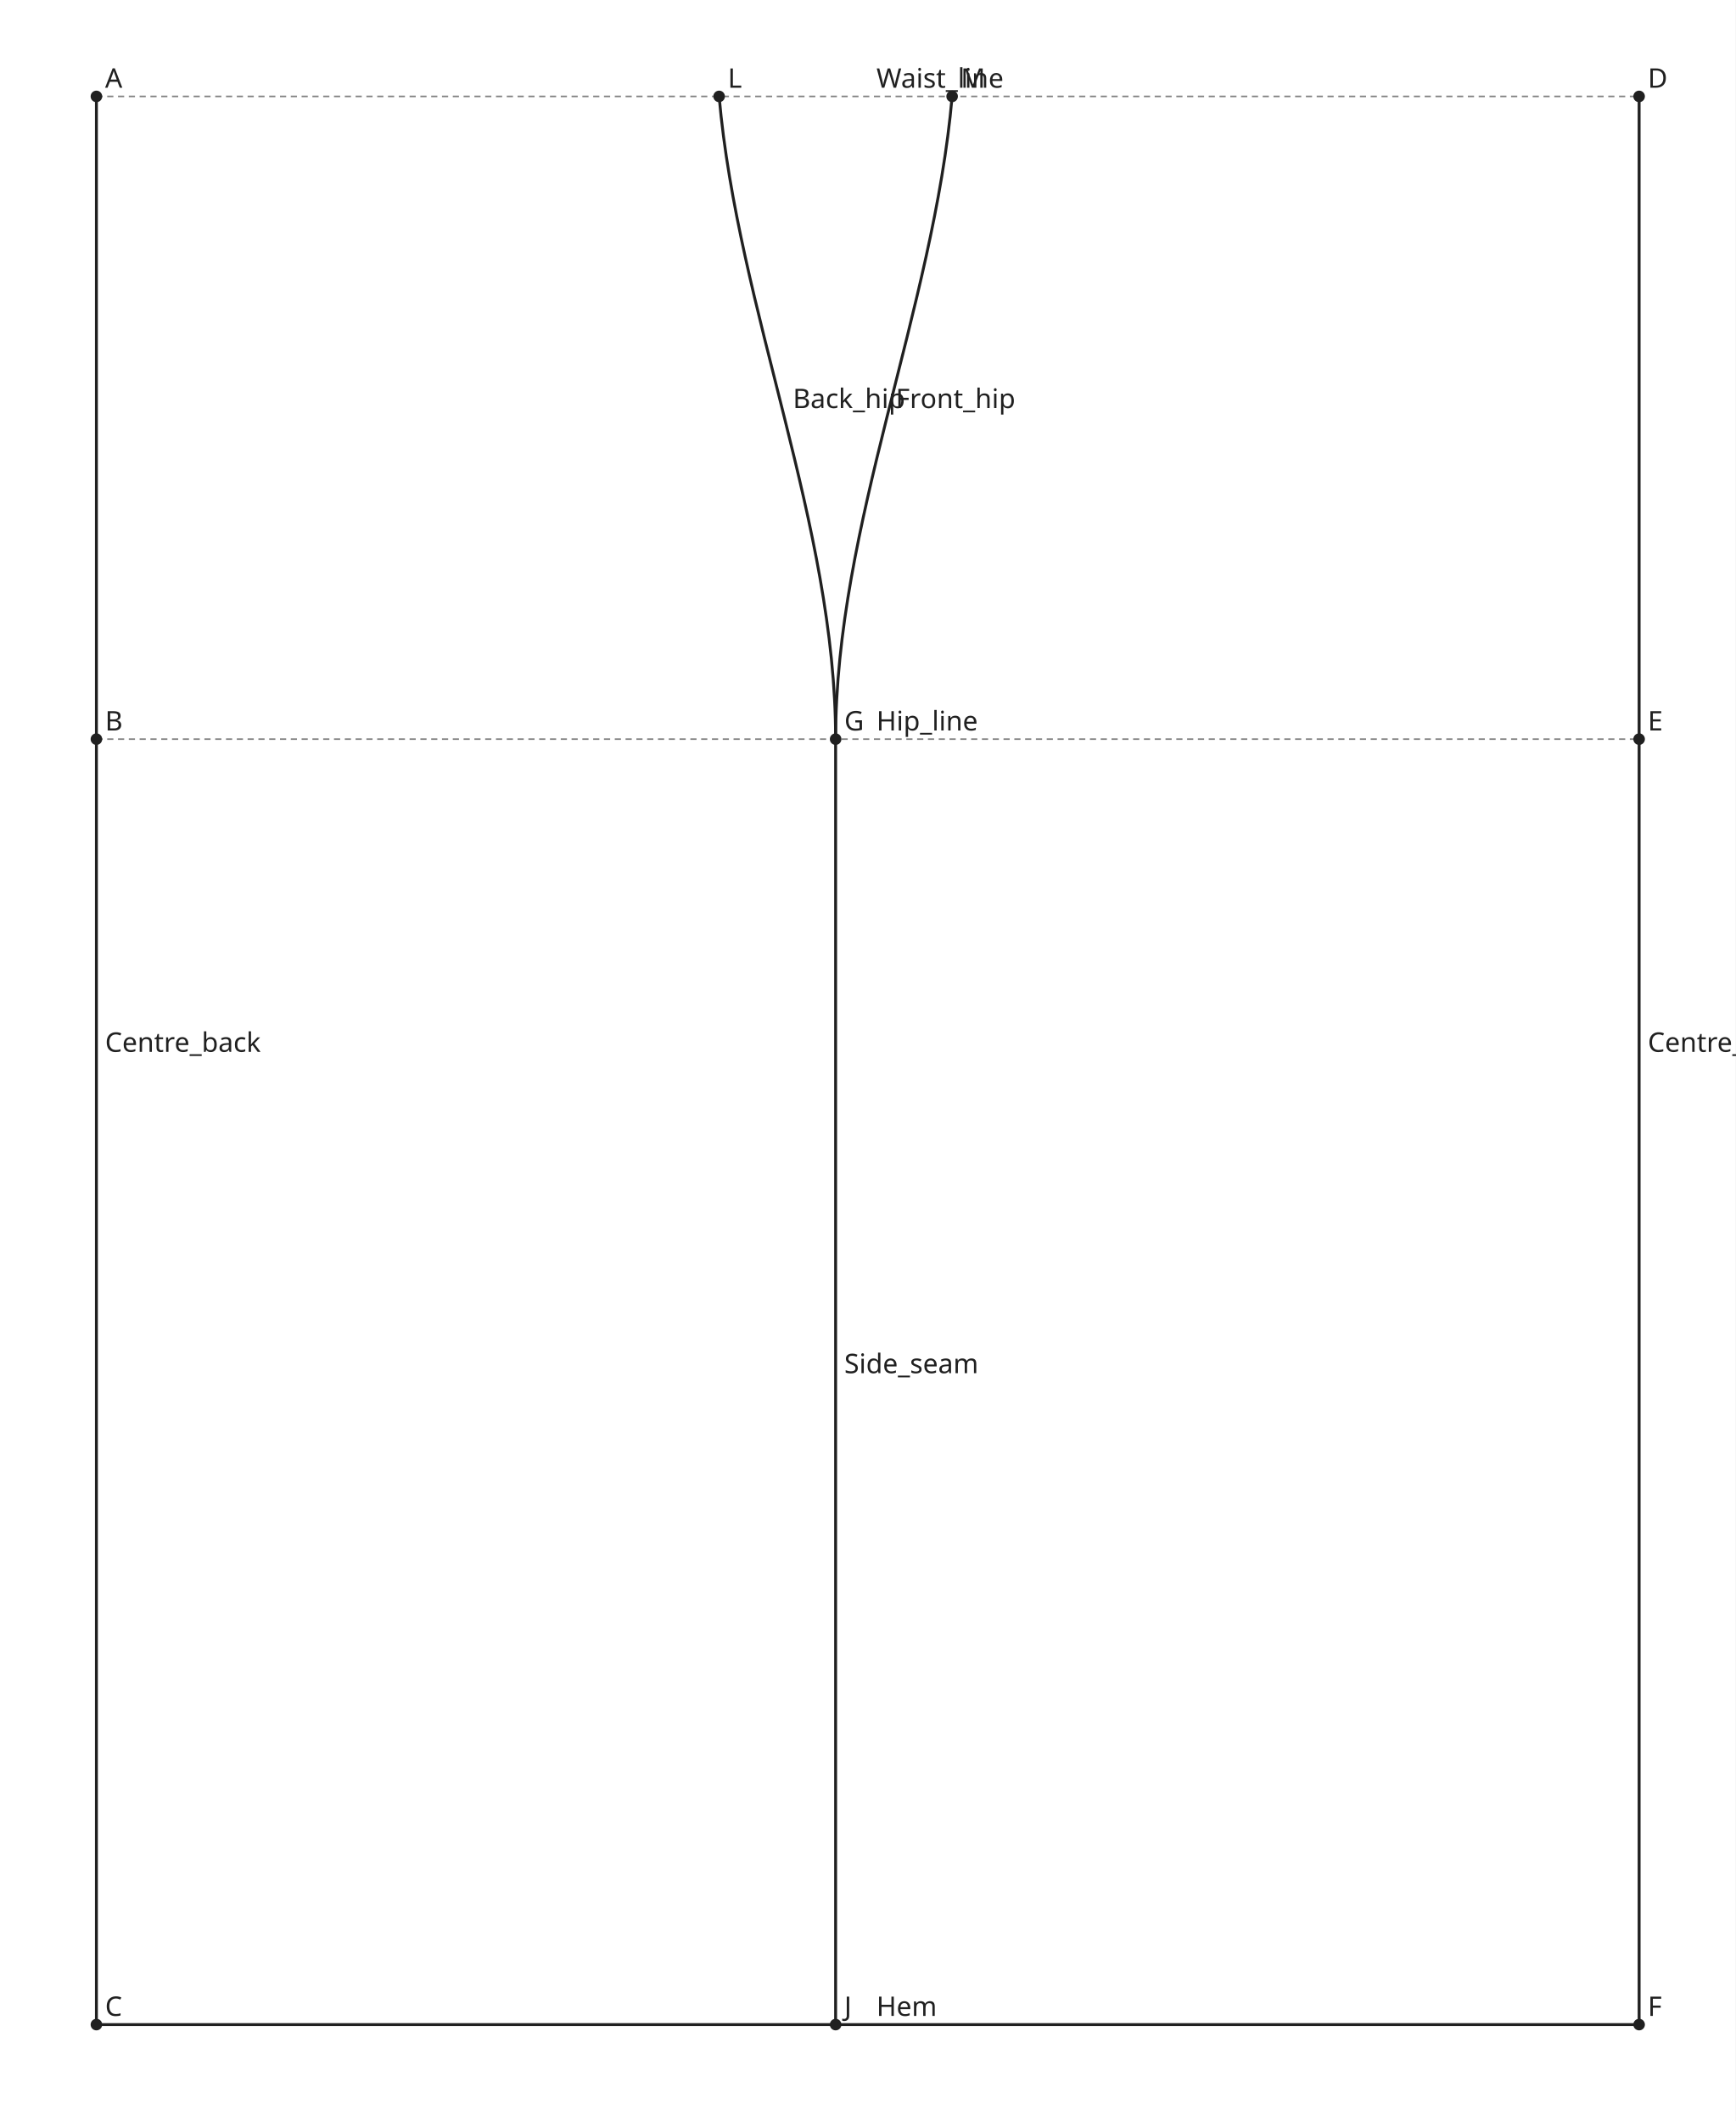
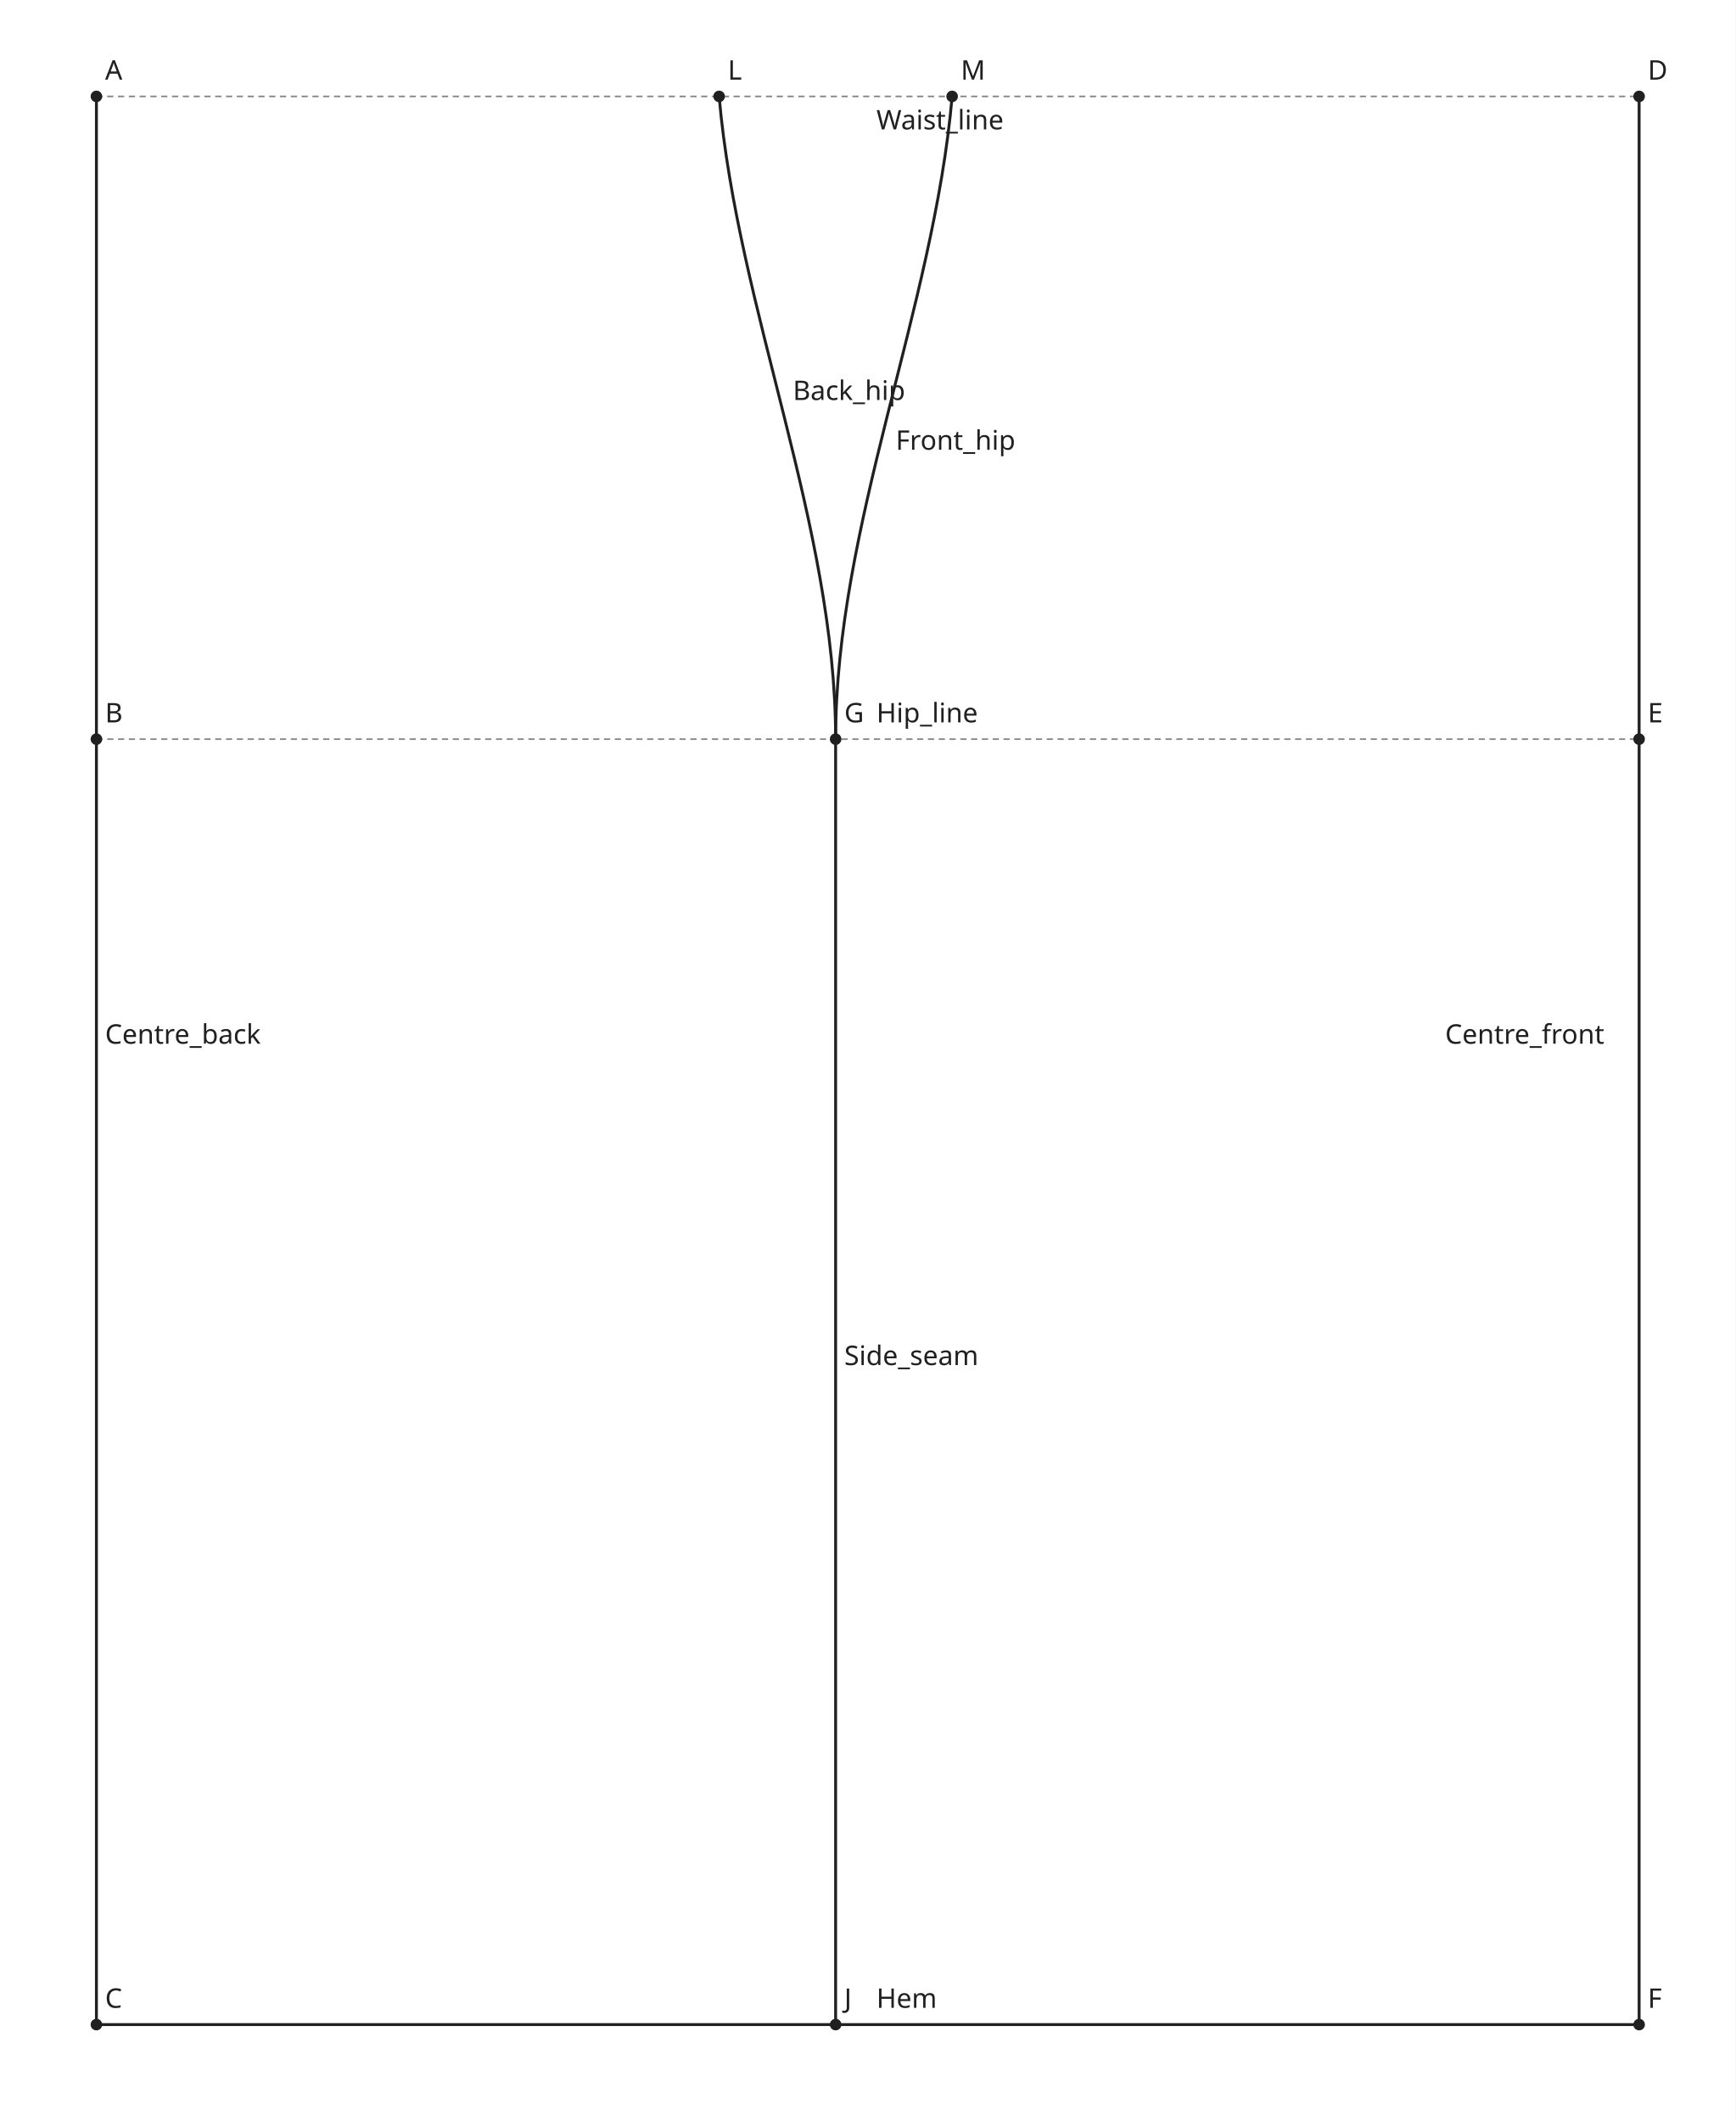
<svg xmlns="http://www.w3.org/2000/svg" width="540mm" height="660mm" viewBox="-30 -30 540 660">
  <rect x="-30" y="-30" width="540" height="660" fill="#ffffff" />
  <path data-id="14" data-name="Waist_line" d="M 0 0 L 480 0" fill="none" stroke="#808080" stroke-width="0.48" stroke-dasharray="1.92 1.44" />
-   <text x="242.7" y="-2.7" font-family="sans-serif" font-size="8.4" fill="#202020">Waist_line</text>
  <path data-id="16" data-name="Hip_line" d="M 0 200 L 480 200" fill="none" stroke="#808080" stroke-width="0.48" stroke-dasharray="1.92 1.44" />
-   <text x="242.7" y="197.3" font-family="sans-serif" font-size="8.4" fill="#202020">Hip_line</text>
  <path data-id="18" data-name="Centre_back" d="M 0 0 L 0 600" fill="none" stroke="#202020" stroke-width="0.9" />
-   <text x="2.7" y="297.3" font-family="sans-serif" font-size="8.4" fill="#202020">Centre_back</text>
  <path data-id="19" data-name="Centre_front" d="M 480 0 L 480 600" fill="none" stroke="#202020" stroke-width="0.9" />
-   <text x="482.7" y="297.3" font-family="sans-serif" font-size="8.4" fill="#202020">Centre_front</text>
  <path data-id="20" data-name="Hem" d="M 0 600 L 480 600" fill="none" stroke="#202020" stroke-width="0.9" />
-   <text x="242.7" y="597.3" font-family="sans-serif" font-size="8.4" fill="#202020">Hem</text>
  <path data-id="25" data-name="Back_hip" d="M 193.75 0 C 199.56 66.413 230 133.333 230 200" fill="none" stroke="#202020" stroke-width="0.9" />
-   <text x="216.7" y="96.991" font-family="sans-serif" font-size="8.4" fill="#202020">Back_hip</text>
  <path data-id="26" data-name="Front_hip" d="M 266.25 0 C 260.44 66.413 230 133.333 230 200" fill="none" stroke="#202020" stroke-width="0.9" />
-   <text x="248.7" y="96.991" font-family="sans-serif" font-size="8.4" fill="#202020">Front_hip</text>
  <path data-id="27" data-name="Side_seam" d="M 230 200 L 230 600" fill="none" stroke="#202020" stroke-width="0.9" />
-   <text x="232.7" y="397.3" font-family="sans-serif" font-size="8.4" fill="#202020">Side_seam</text>
  <circle data-id="10" data-name="A" cx="0" cy="0" r="1.8" fill="#202020" />
-   <text x="2.7" y="-2.7" font-family="sans-serif" font-size="8.4" fill="#202020">A</text>
  <circle data-id="11" data-name="B" cx="0" cy="200" r="1.8" fill="#202020" />
-   <text x="2.7" y="197.3" font-family="sans-serif" font-size="8.4" fill="#202020">B</text>
  <circle data-id="12" data-name="C" cx="0" cy="600" r="1.8" fill="#202020" />
-   <text x="2.7" y="597.3" font-family="sans-serif" font-size="8.4" fill="#202020">C</text>
  <circle data-id="13" data-name="D" cx="480" cy="0" r="1.8" fill="#202020" />
-   <text x="482.7" y="-2.7" font-family="sans-serif" font-size="8.4" fill="#202020">D</text>
  <circle data-id="15" data-name="E" cx="480" cy="200" r="1.8" fill="#202020" />
-   <text x="482.7" y="197.3" font-family="sans-serif" font-size="8.4" fill="#202020">E</text>
  <circle data-id="17" data-name="F" cx="480" cy="600" r="1.8" fill="#202020" />
-   <text x="482.7" y="597.3" font-family="sans-serif" font-size="8.4" fill="#202020">F</text>
  <circle data-id="21" data-name="G" cx="230" cy="200" r="1.8" fill="#202020" />
-   <text x="232.7" y="197.3" font-family="sans-serif" font-size="8.4" fill="#202020">G</text>
  <circle data-id="22" data-name="J" cx="230" cy="600" r="1.8" fill="#202020" />
-   <text x="232.7" y="597.3" font-family="sans-serif" font-size="8.4" fill="#202020">J</text>
  <circle data-id="23" data-name="L" cx="193.75" cy="0" r="1.8" fill="#202020" />
-   <text x="196.45" y="-2.7" font-family="sans-serif" font-size="8.4" fill="#202020">L</text>
  <circle data-id="24" data-name="M" cx="266.25" cy="0" r="1.8" fill="#202020" />
-   <text x="268.95" y="-2.7" font-family="sans-serif" font-size="8.4" fill="#202020">M</text>
+   <text x="2.7" y="-5.22" font-family="sans-serif" font-size="8.4" fill="#202020">A</text>
+   <text x="2.7" y="194.78" font-family="sans-serif" font-size="8.4" fill="#202020">B</text>
+   <text x="2.7" y="594.78" font-family="sans-serif" font-size="8.4" fill="#202020">C</text>
+   <text x="482.7" y="-5.22" font-family="sans-serif" font-size="8.4" fill="#202020">D</text>
+   <text x="482.7" y="194.78" font-family="sans-serif" font-size="8.4" fill="#202020">E</text>
+   <text x="482.7" y="594.78" font-family="sans-serif" font-size="8.4" fill="#202020">F</text>
+   <text x="232.7" y="194.78" font-family="sans-serif" font-size="8.4" fill="#202020">G</text>
+   <text x="232.7" y="594.78" font-family="sans-serif" font-size="8.4" fill="#202020">J</text>
+   <text x="196.45" y="-5.22" font-family="sans-serif" font-size="8.4" fill="#202020">L</text>
+   <text x="268.95" y="-5.22" font-family="sans-serif" font-size="8.4" fill="#202020">M</text>
+   <text x="242.7" y="10.26" font-family="sans-serif" font-size="8.4" fill="#202020">Waist_line</text>
+   <text x="242.7" y="194.78" font-family="sans-serif" font-size="8.4" fill="#202020">Hip_line</text>
+   <text x="2.7" y="294.78" font-family="sans-serif" font-size="8.4" fill="#202020">Centre_back</text>
+   <text x="419.642" y="294.78" font-family="sans-serif" font-size="8.4" fill="#202020">Centre_front</text>
+   <text x="242.7" y="594.78" font-family="sans-serif" font-size="8.4" fill="#202020">Hem</text>
+   <text x="216.7" y="94.471" font-family="sans-serif" font-size="8.4" fill="#202020">Back_hip</text>
+   <text x="248.7" y="109.951" font-family="sans-serif" font-size="8.4" fill="#202020">Front_hip</text>
+   <text x="232.7" y="394.78" font-family="sans-serif" font-size="8.4" fill="#202020">Side_seam</text>
</svg>
